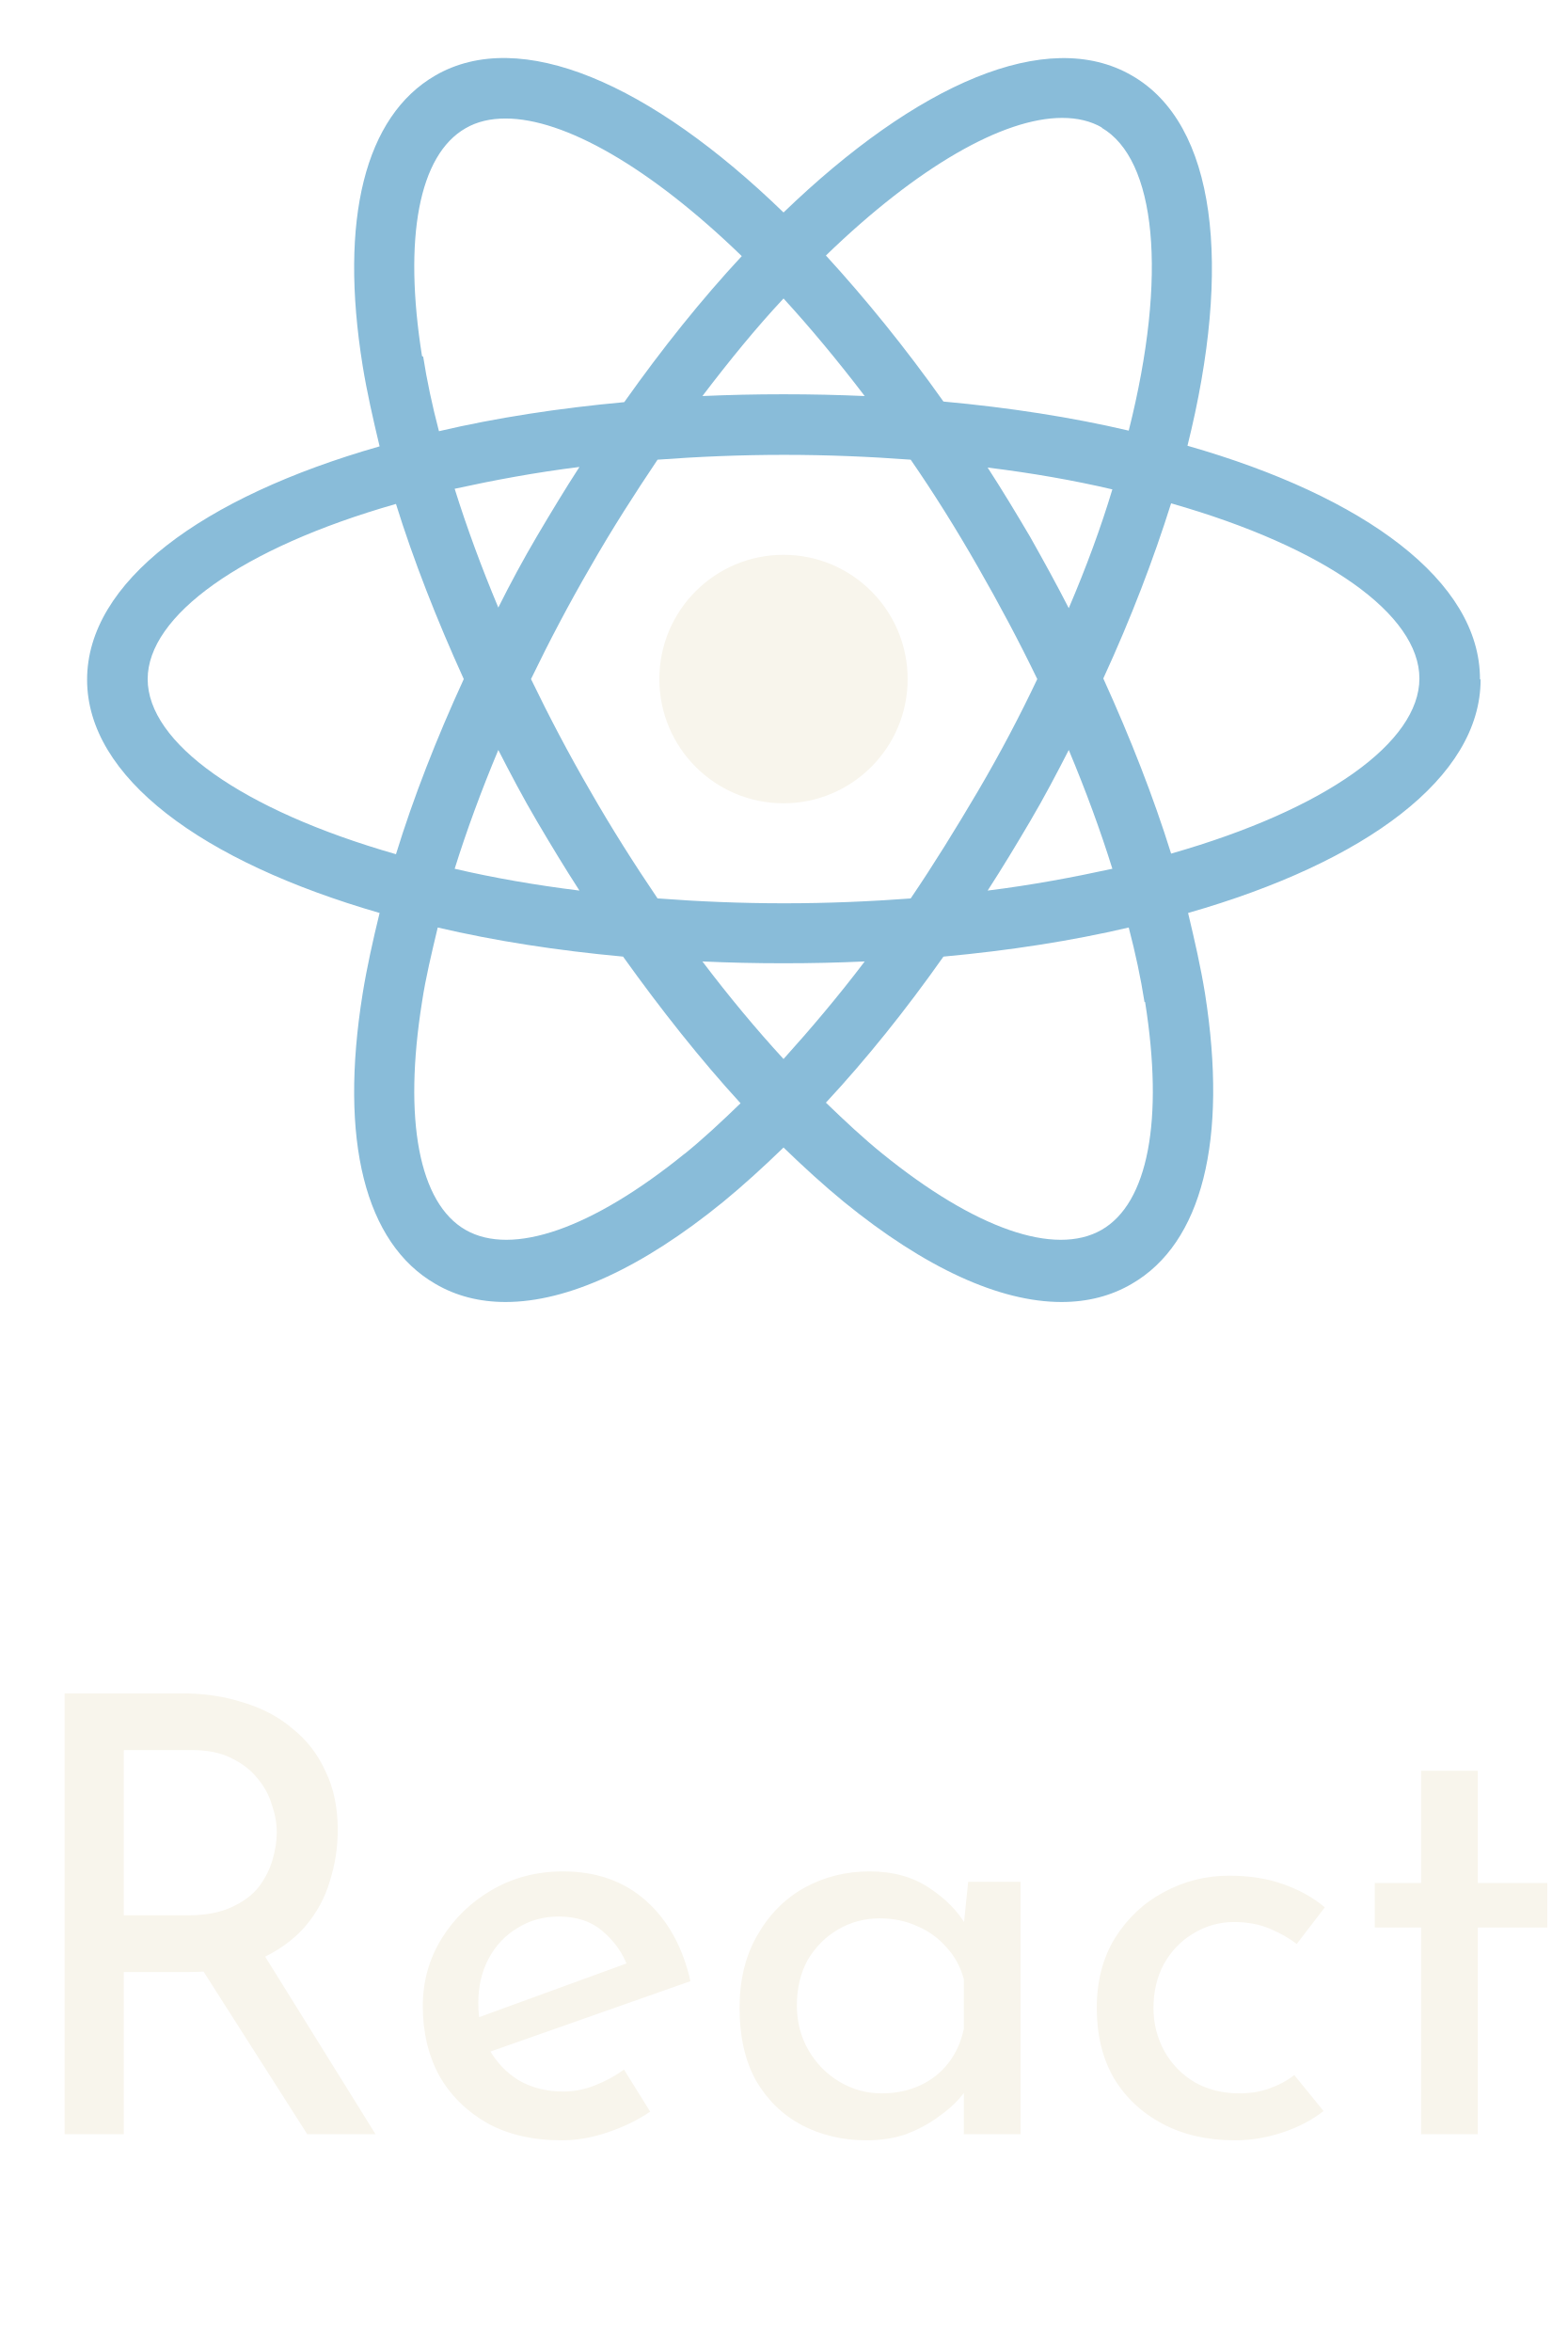
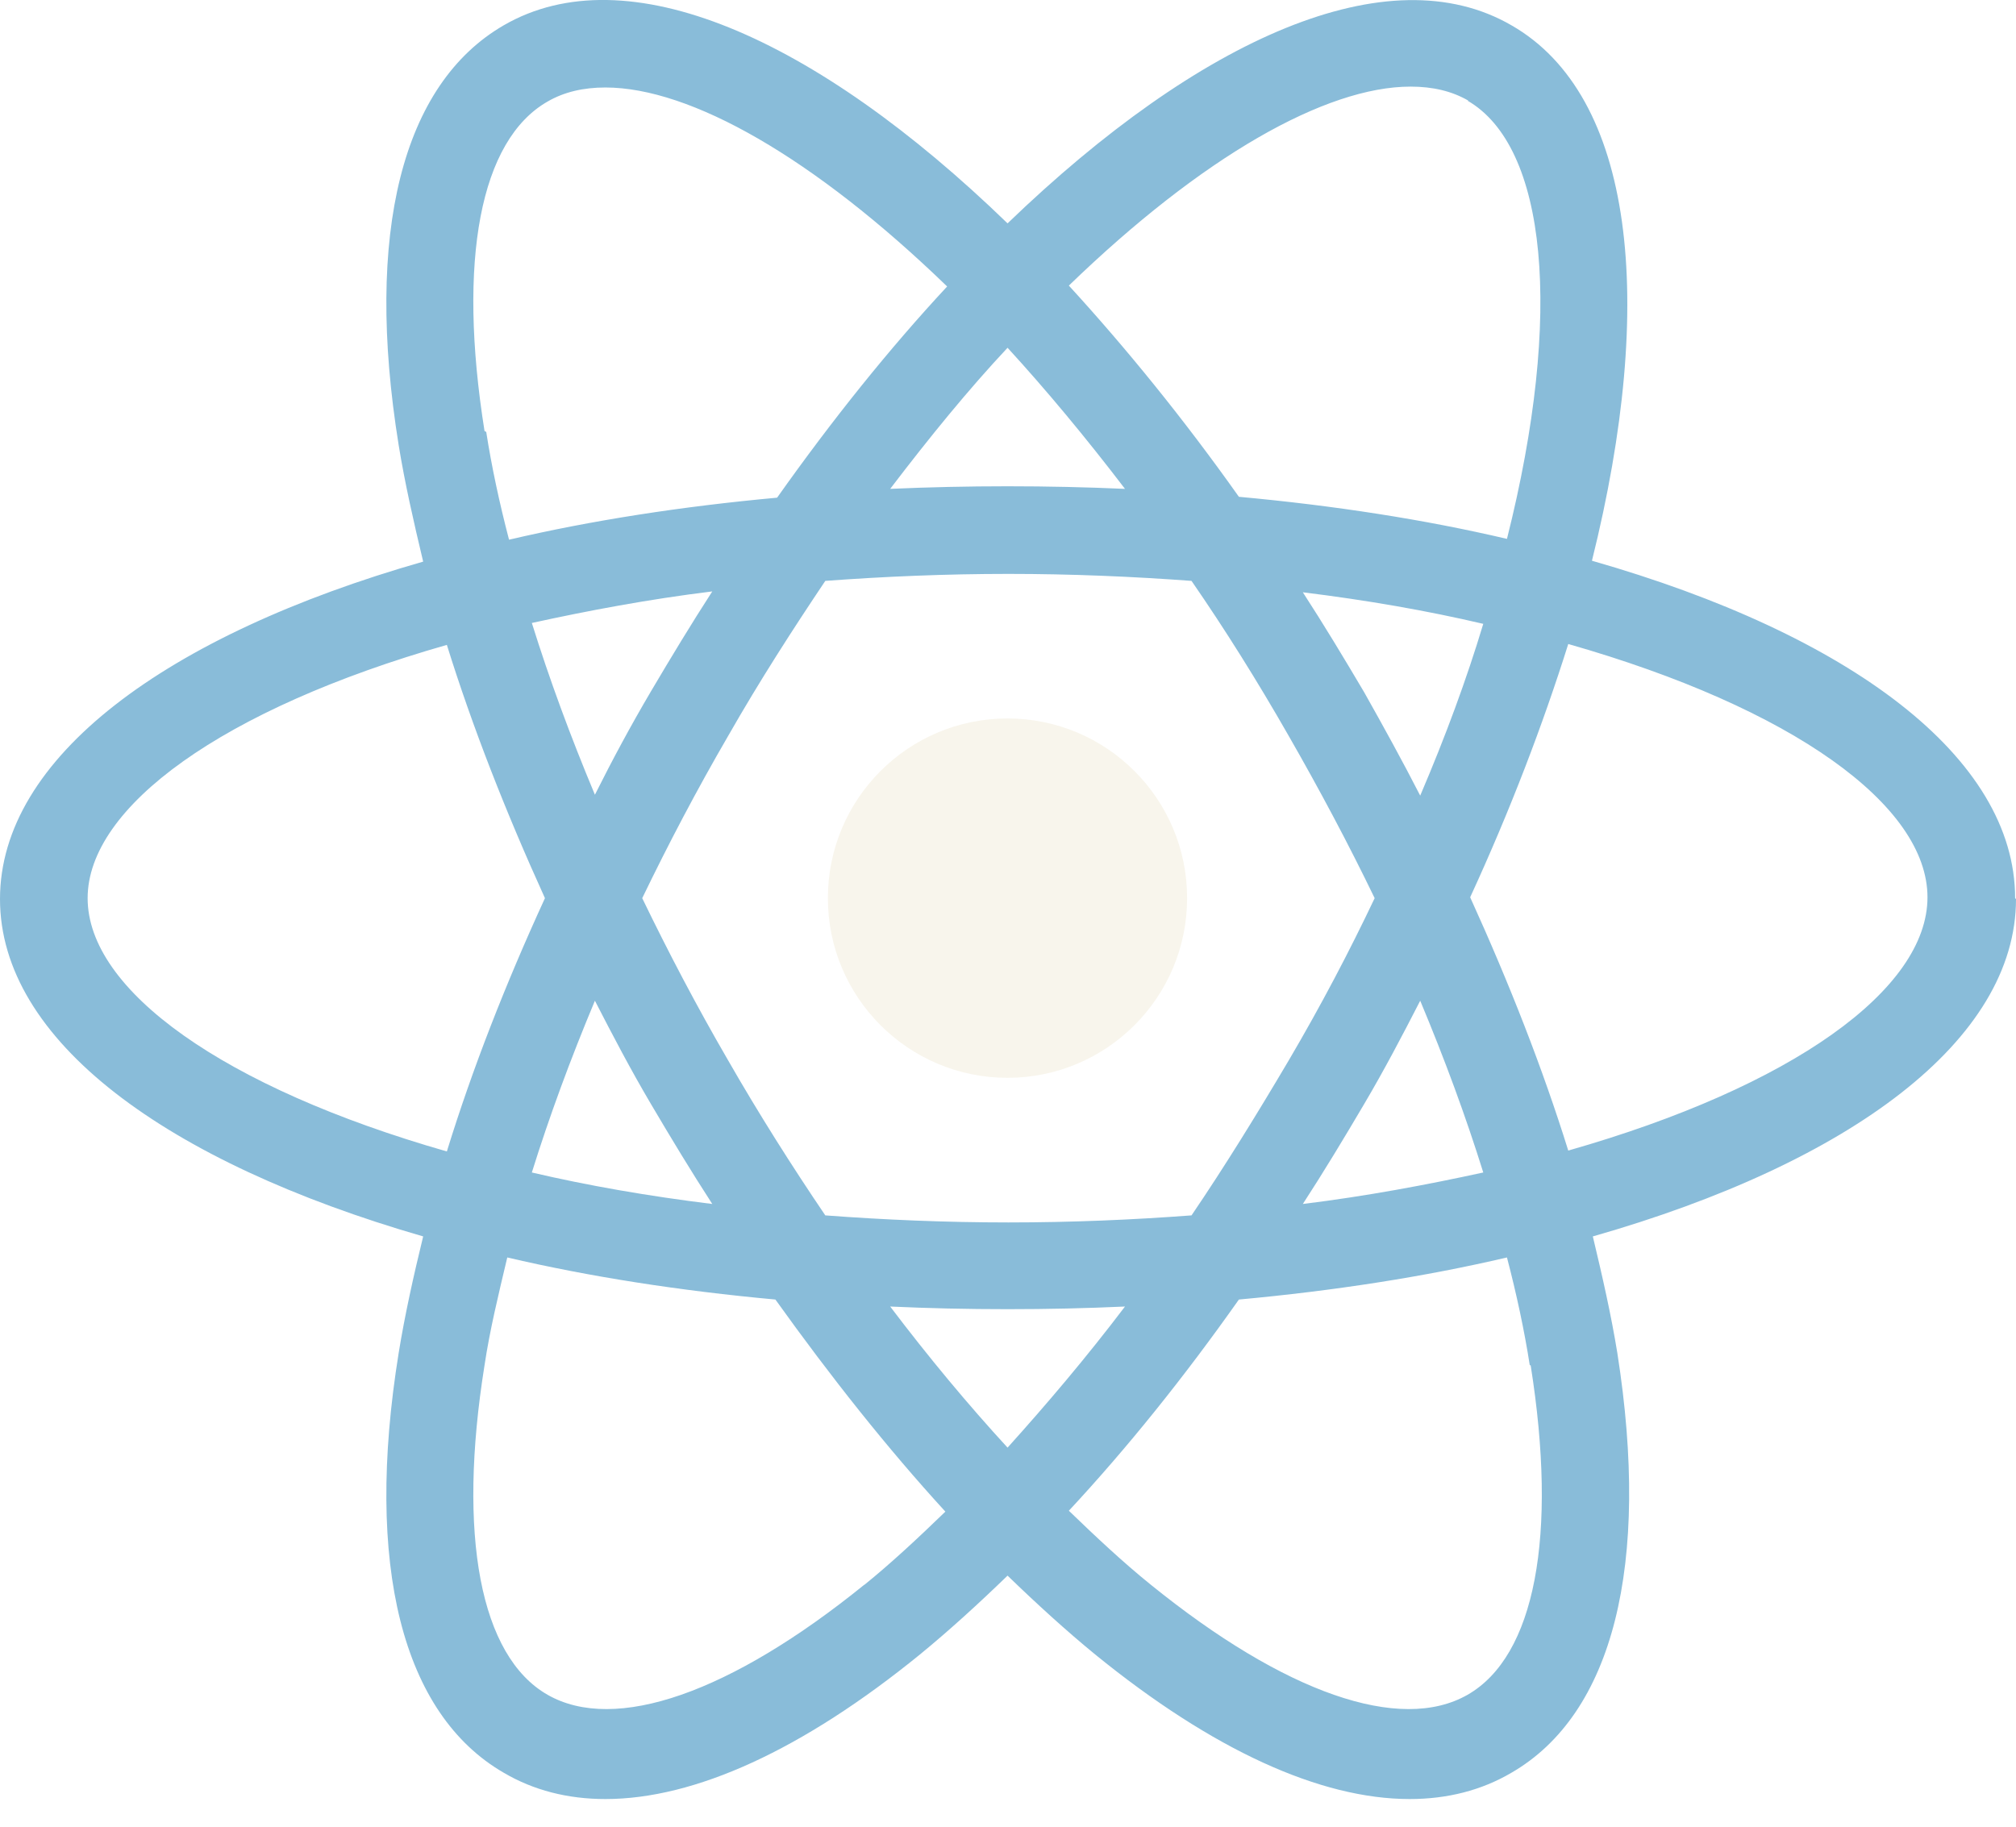
- <svg xmlns="http://www.w3.org/2000/svg" width="36" height="54" viewBox="0 0 36 54" fill="none">
-   <path d="M17.992 18.443C19.566 18.443 20.843 17.166 20.843 15.591C20.843 14.015 19.566 12.738 17.992 12.738C16.417 12.738 15.141 14.015 15.141 15.591C15.141 17.166 16.417 18.443 17.992 18.443Z" fill="#F8F5EC" />
-   <path d="M33.986 15.591C33.986 13.351 31.358 11.403 27.269 10.234C28.298 6.102 27.936 2.847 25.99 1.733C24.043 0.607 21.053 1.928 17.993 4.878C14.934 1.914 11.944 0.607 9.997 1.733C8.383 2.666 7.785 5.031 8.328 8.398C8.425 8.996 8.564 9.608 8.717 10.248C4.628 11.417 2 13.365 2 15.605C2 17.845 4.628 19.779 8.717 20.961C8.564 21.587 8.425 22.213 8.328 22.812C7.785 26.179 8.383 28.544 9.997 29.476C10.469 29.754 11.012 29.893 11.61 29.893C13.028 29.893 14.739 29.114 16.602 27.598C17.061 27.222 17.534 26.791 17.993 26.346C18.452 26.791 18.925 27.222 19.384 27.598C21.247 29.114 22.958 29.893 24.376 29.893C24.974 29.893 25.517 29.754 25.99 29.476C27.603 28.544 28.201 26.179 27.672 22.812C27.575 22.213 27.436 21.601 27.283 20.961C31.372 19.793 34 17.845 34 15.605L33.986 15.591ZM25.294 2.93C26.546 3.653 26.824 6.297 25.92 9.887C24.613 9.58 23.18 9.358 21.665 9.219C20.788 7.98 19.87 6.853 18.966 5.866C21.08 3.82 23.041 2.707 24.39 2.707C24.738 2.707 25.044 2.777 25.308 2.93H25.294ZM22.457 18.165C21.956 19.014 21.442 19.848 20.913 20.627C19.982 20.697 19.008 20.739 18.007 20.739C17.006 20.739 16.032 20.697 15.1 20.627C14.572 19.848 14.043 19.014 13.557 18.165C13.056 17.302 12.611 16.453 12.194 15.591C12.611 14.728 13.056 13.88 13.557 13.017C14.057 12.14 14.586 11.32 15.1 10.554C16.032 10.485 17.006 10.443 18.007 10.443C19.008 10.443 19.982 10.485 20.913 10.554C21.442 11.32 21.956 12.14 22.457 13.017C22.944 13.866 23.403 14.728 23.82 15.591C23.417 16.44 22.972 17.288 22.457 18.165ZM24.543 17.219C24.933 18.151 25.266 19.055 25.544 19.946C24.654 20.14 23.695 20.321 22.68 20.447C23.014 19.932 23.333 19.403 23.653 18.86C23.973 18.318 24.265 17.761 24.543 17.219ZM17.993 24.314C17.367 23.633 16.741 22.881 16.13 22.074C16.741 22.102 17.353 22.116 17.993 22.116C18.633 22.116 19.245 22.102 19.857 22.074C19.245 22.881 18.619 23.619 17.993 24.314ZM13.306 20.447C12.291 20.321 11.332 20.154 10.441 19.946C10.72 19.055 11.053 18.151 11.443 17.219C11.721 17.761 12.013 18.318 12.333 18.86C12.653 19.403 12.973 19.932 13.306 20.447ZM11.443 13.949C11.053 13.017 10.72 12.113 10.441 11.222C11.332 11.027 12.291 10.847 13.306 10.721C12.973 11.236 12.653 11.765 12.333 12.307C12.013 12.85 11.721 13.393 11.443 13.949ZM17.993 6.853C18.605 7.521 19.231 8.273 19.857 9.093C19.245 9.066 18.633 9.052 17.993 9.052C17.353 9.052 16.741 9.066 16.13 9.093C16.755 8.273 17.367 7.521 17.993 6.853ZM23.653 12.321C23.333 11.779 23.014 11.25 22.68 10.735C23.695 10.86 24.654 11.027 25.544 11.236C25.28 12.113 24.947 13.017 24.543 13.963C24.265 13.42 23.959 12.864 23.653 12.321ZM9.691 8.175C9.259 5.462 9.621 3.556 10.692 2.944C10.956 2.791 11.262 2.721 11.61 2.721C12.959 2.721 14.92 3.834 17.034 5.88C16.116 6.867 15.212 7.994 14.335 9.233C12.82 9.372 11.387 9.594 10.08 9.9C9.927 9.316 9.802 8.732 9.718 8.189L9.691 8.175ZM3.391 15.591C3.391 14.144 5.532 12.586 9.093 11.57C9.496 12.864 10.024 14.213 10.65 15.591C10.024 16.954 9.496 18.304 9.093 19.612C5.546 18.596 3.391 17.052 3.391 15.591ZM15.726 26.485C13.598 28.21 11.763 28.85 10.692 28.238C9.621 27.626 9.259 25.706 9.691 23.006C9.774 22.45 9.913 21.88 10.052 21.295C11.359 21.601 12.792 21.824 14.308 21.963C15.184 23.187 16.088 24.328 17.006 25.33C16.575 25.747 16.143 26.151 15.712 26.499L15.726 26.485ZM26.296 23.006C26.727 25.72 26.365 27.626 25.294 28.238C24.223 28.85 22.388 28.21 20.26 26.485C19.829 26.137 19.398 25.733 18.966 25.316C19.898 24.314 20.802 23.187 21.665 21.963C23.18 21.824 24.613 21.601 25.92 21.295C26.073 21.88 26.198 22.464 26.282 23.006H26.296ZM26.893 19.598C26.49 18.304 25.962 16.954 25.336 15.577C25.976 14.186 26.49 12.836 26.893 11.556C30.454 12.572 32.595 14.116 32.595 15.577C32.595 17.038 30.454 18.582 26.893 19.598Z" fill="#89BCD9" />
-   <path d="M4.172 38.878C4.686 38.878 5.157 38.948 5.586 39.088C6.025 39.219 6.403 39.419 6.72 39.69C7.047 39.951 7.299 40.278 7.476 40.67C7.663 41.053 7.756 41.501 7.756 42.014C7.756 42.415 7.696 42.807 7.574 43.19C7.462 43.573 7.271 43.923 7 44.24C6.73 44.548 6.375 44.8 5.936 44.996C5.507 45.183 4.975 45.276 4.34 45.276H2.842V49H1.484V38.878H4.172ZM4.312 43.974C4.714 43.974 5.045 43.913 5.306 43.792C5.577 43.671 5.787 43.517 5.936 43.33C6.086 43.134 6.193 42.924 6.258 42.7C6.324 42.476 6.356 42.266 6.356 42.07C6.356 41.865 6.319 41.655 6.244 41.44C6.179 41.216 6.067 41.011 5.908 40.824C5.759 40.637 5.558 40.483 5.306 40.362C5.064 40.241 4.765 40.18 4.41 40.18H2.842V43.974H4.312ZM5.978 44.744L8.624 49H7.056L4.368 44.786L5.978 44.744ZM12.901 49.14C12.238 49.14 11.669 49.009 11.193 48.748C10.717 48.477 10.348 48.113 10.087 47.656C9.835 47.189 9.709 46.657 9.709 46.06C9.709 45.491 9.854 44.973 10.143 44.506C10.432 44.039 10.82 43.666 11.305 43.386C11.79 43.106 12.332 42.966 12.929 42.966C13.694 42.966 14.329 43.19 14.833 43.638C15.337 44.086 15.678 44.702 15.855 45.486L11.081 47.166L10.773 46.396L14.693 44.968L14.413 45.15C14.301 44.842 14.114 44.576 13.853 44.352C13.592 44.119 13.251 44.002 12.831 44.002C12.476 44.002 12.159 44.091 11.879 44.268C11.599 44.436 11.38 44.669 11.221 44.968C11.062 45.267 10.983 45.607 10.983 45.99C10.983 46.391 11.067 46.746 11.235 47.054C11.403 47.353 11.632 47.591 11.921 47.768C12.22 47.936 12.556 48.02 12.929 48.02C13.181 48.02 13.424 47.973 13.657 47.88C13.9 47.787 14.124 47.665 14.329 47.516L14.931 48.482C14.642 48.678 14.315 48.837 13.951 48.958C13.596 49.079 13.246 49.14 12.901 49.14ZM19.895 49.14C19.353 49.14 18.858 49.023 18.41 48.79C17.972 48.557 17.622 48.216 17.36 47.768C17.108 47.311 16.983 46.755 16.983 46.102C16.983 45.458 17.118 44.903 17.389 44.436C17.659 43.96 18.018 43.596 18.466 43.344C18.924 43.092 19.423 42.966 19.965 42.966C20.506 42.966 20.963 43.092 21.337 43.344C21.71 43.587 21.994 43.876 22.191 44.212L22.107 44.436L22.233 43.204H23.436V49H22.134V47.488L22.274 47.824C22.237 47.917 22.153 48.039 22.023 48.188C21.901 48.328 21.733 48.473 21.518 48.622C21.313 48.771 21.075 48.897 20.805 49C20.534 49.093 20.23 49.14 19.895 49.14ZM20.244 48.062C20.571 48.062 20.865 48.001 21.127 47.88C21.388 47.759 21.602 47.591 21.77 47.376C21.948 47.152 22.069 46.886 22.134 46.578V45.444C22.06 45.164 21.929 44.921 21.742 44.716C21.556 44.501 21.332 44.338 21.07 44.226C20.809 44.105 20.52 44.044 20.203 44.044C19.857 44.044 19.54 44.128 19.25 44.296C18.961 44.464 18.728 44.697 18.55 44.996C18.383 45.295 18.299 45.645 18.299 46.046C18.299 46.419 18.387 46.76 18.564 47.068C18.742 47.376 18.98 47.619 19.279 47.796C19.577 47.973 19.899 48.062 20.244 48.062ZM30.394 48.468C30.132 48.673 29.82 48.837 29.456 48.958C29.092 49.079 28.728 49.14 28.364 49.14C27.729 49.14 27.174 49.014 26.698 48.762C26.222 48.51 25.848 48.16 25.578 47.712C25.316 47.255 25.186 46.718 25.186 46.102C25.186 45.486 25.326 44.949 25.606 44.492C25.895 44.035 26.268 43.685 26.726 43.442C27.192 43.19 27.692 43.064 28.224 43.064C28.69 43.064 29.106 43.129 29.47 43.26C29.843 43.391 30.16 43.568 30.422 43.792L29.778 44.632C29.61 44.501 29.404 44.385 29.162 44.282C28.919 44.179 28.644 44.128 28.336 44.128C28 44.128 27.687 44.217 27.398 44.394C27.118 44.562 26.894 44.795 26.726 45.094C26.567 45.393 26.488 45.729 26.488 46.102C26.488 46.457 26.572 46.788 26.74 47.096C26.908 47.395 27.141 47.633 27.44 47.81C27.738 47.978 28.079 48.062 28.462 48.062C28.714 48.062 28.942 48.025 29.148 47.95C29.362 47.875 29.554 47.773 29.722 47.642L30.394 48.468ZM32.634 40.656H33.936V43.232H35.532V44.254H33.936V49H32.634V44.254H31.57V43.232H32.634V40.656Z" fill="#F8F5EC" />
+ <svg xmlns="http://www.w3.org/2000/svg" width="32" height="29" viewBox="0 0 32 29" fill="none">
+   <path d="M15.992 17.111C17.566 17.111 18.843 15.834 18.843 14.258C18.843 12.683 17.566 11.406 15.992 11.406C14.417 11.406 13.141 12.683 13.141 14.258C13.141 15.834 14.417 17.111 15.992 17.111Z" fill="#F8F5EC" />
+   <path d="M31.986 14.259C31.986 12.019 29.358 10.071 25.269 8.902C26.298 4.77 25.936 1.514 23.99 0.401C22.043 -0.726 19.053 0.596 15.993 3.546C12.934 0.582 9.944 -0.726 7.997 0.401C6.383 1.334 5.785 3.699 6.328 7.066C6.425 7.664 6.564 8.276 6.717 8.916C2.628 10.085 0 12.033 0 14.273C0 16.513 2.628 18.447 6.717 19.629C6.564 20.255 6.425 20.881 6.328 21.48C5.785 24.847 6.383 27.212 7.997 28.144C8.469 28.422 9.012 28.561 9.61 28.561C11.028 28.561 12.739 27.782 14.602 26.266C15.061 25.89 15.534 25.459 15.993 25.014C16.452 25.459 16.925 25.89 17.384 26.266C19.247 27.782 20.958 28.561 22.376 28.561C22.974 28.561 23.517 28.422 23.99 28.144C25.603 27.212 26.201 24.847 25.672 21.48C25.575 20.881 25.436 20.269 25.283 19.629C29.372 18.461 32 16.513 32 14.273L31.986 14.259ZM23.294 1.598C24.546 2.321 24.824 4.965 23.92 8.555C22.613 8.248 21.18 8.026 19.665 7.887C18.788 6.648 17.87 5.521 16.966 4.534C19.08 2.488 21.041 1.375 22.39 1.375C22.738 1.375 23.044 1.445 23.308 1.598H23.294ZM20.457 16.833C19.956 17.681 19.442 18.516 18.913 19.295C17.982 19.365 17.008 19.407 16.007 19.407C15.006 19.407 14.032 19.365 13.1 19.295C12.572 18.516 12.043 17.681 11.557 16.833C11.056 15.97 10.611 15.121 10.194 14.259C10.611 13.396 11.056 12.547 11.557 11.685C12.057 10.808 12.586 9.988 13.1 9.222C14.032 9.153 15.006 9.111 16.007 9.111C17.008 9.111 17.982 9.153 18.913 9.222C19.442 9.988 19.956 10.808 20.457 11.685C20.944 12.534 21.403 13.396 21.82 14.259C21.417 15.107 20.972 15.956 20.457 16.833ZM22.543 15.887C22.933 16.819 23.266 17.723 23.544 18.614C22.654 18.808 21.695 18.989 20.68 19.114C21.014 18.6 21.333 18.071 21.653 17.528C21.973 16.986 22.265 16.429 22.543 15.887ZM15.993 22.982C15.367 22.301 14.741 21.549 14.13 20.742C14.741 20.77 15.353 20.784 15.993 20.784C16.633 20.784 17.245 20.77 17.857 20.742C17.245 21.549 16.619 22.287 15.993 22.982ZM11.306 19.114C10.291 18.989 9.332 18.822 8.442 18.614C8.72 17.723 9.053 16.819 9.443 15.887C9.721 16.429 10.013 16.986 10.333 17.528C10.653 18.071 10.973 18.6 11.306 19.114ZM9.443 12.617C9.053 11.685 8.72 10.781 8.442 9.89C9.332 9.695 10.291 9.514 11.306 9.389C10.973 9.904 10.653 10.433 10.333 10.975C10.013 11.518 9.721 12.061 9.443 12.617ZM15.993 5.521C16.605 6.189 17.231 6.941 17.857 7.761C17.245 7.734 16.633 7.72 15.993 7.72C15.353 7.72 14.741 7.734 14.13 7.761C14.755 6.941 15.367 6.189 15.993 5.521ZM21.653 10.989C21.333 10.447 21.014 9.918 20.68 9.403C21.695 9.528 22.654 9.695 23.544 9.904C23.28 10.781 22.947 11.685 22.543 12.631C22.265 12.088 21.959 11.532 21.653 10.989ZM7.691 6.843C7.259 4.13 7.621 2.224 8.692 1.612C8.956 1.459 9.262 1.389 9.61 1.389C10.959 1.389 12.92 2.502 15.034 4.548C14.116 5.535 13.212 6.662 12.335 7.901C10.82 8.04 9.387 8.262 8.08 8.568C7.927 7.984 7.802 7.4 7.718 6.857L7.691 6.843ZM1.391 14.259C1.391 12.812 3.532 11.254 7.093 10.238C7.496 11.532 8.024 12.882 8.65 14.259C8.024 15.622 7.496 16.972 7.093 18.28C3.546 17.264 1.391 15.72 1.391 14.259ZM13.726 25.153C11.598 26.878 9.763 27.518 8.692 26.906C7.621 26.294 7.259 24.374 7.691 21.674C7.774 21.118 7.913 20.547 8.052 19.963C9.359 20.269 10.792 20.492 12.308 20.631C13.184 21.855 14.088 22.996 15.006 23.998C14.575 24.415 14.143 24.819 13.712 25.167L13.726 25.153ZM24.296 21.674C24.727 24.387 24.365 26.294 23.294 26.906C22.223 27.518 20.388 26.878 18.26 25.153C17.829 24.805 17.398 24.401 16.966 23.984C17.898 22.982 18.802 21.855 19.665 20.631C21.18 20.492 22.613 20.269 23.92 19.963C24.073 20.547 24.198 21.132 24.282 21.674H24.296ZM24.893 18.266C24.49 16.972 23.962 15.622 23.336 14.245C23.976 12.854 24.49 11.504 24.893 10.224C28.454 11.24 30.595 12.784 30.595 14.245C30.595 15.706 28.454 17.25 24.893 18.266Z" fill="#89BCD9" />
</svg>
